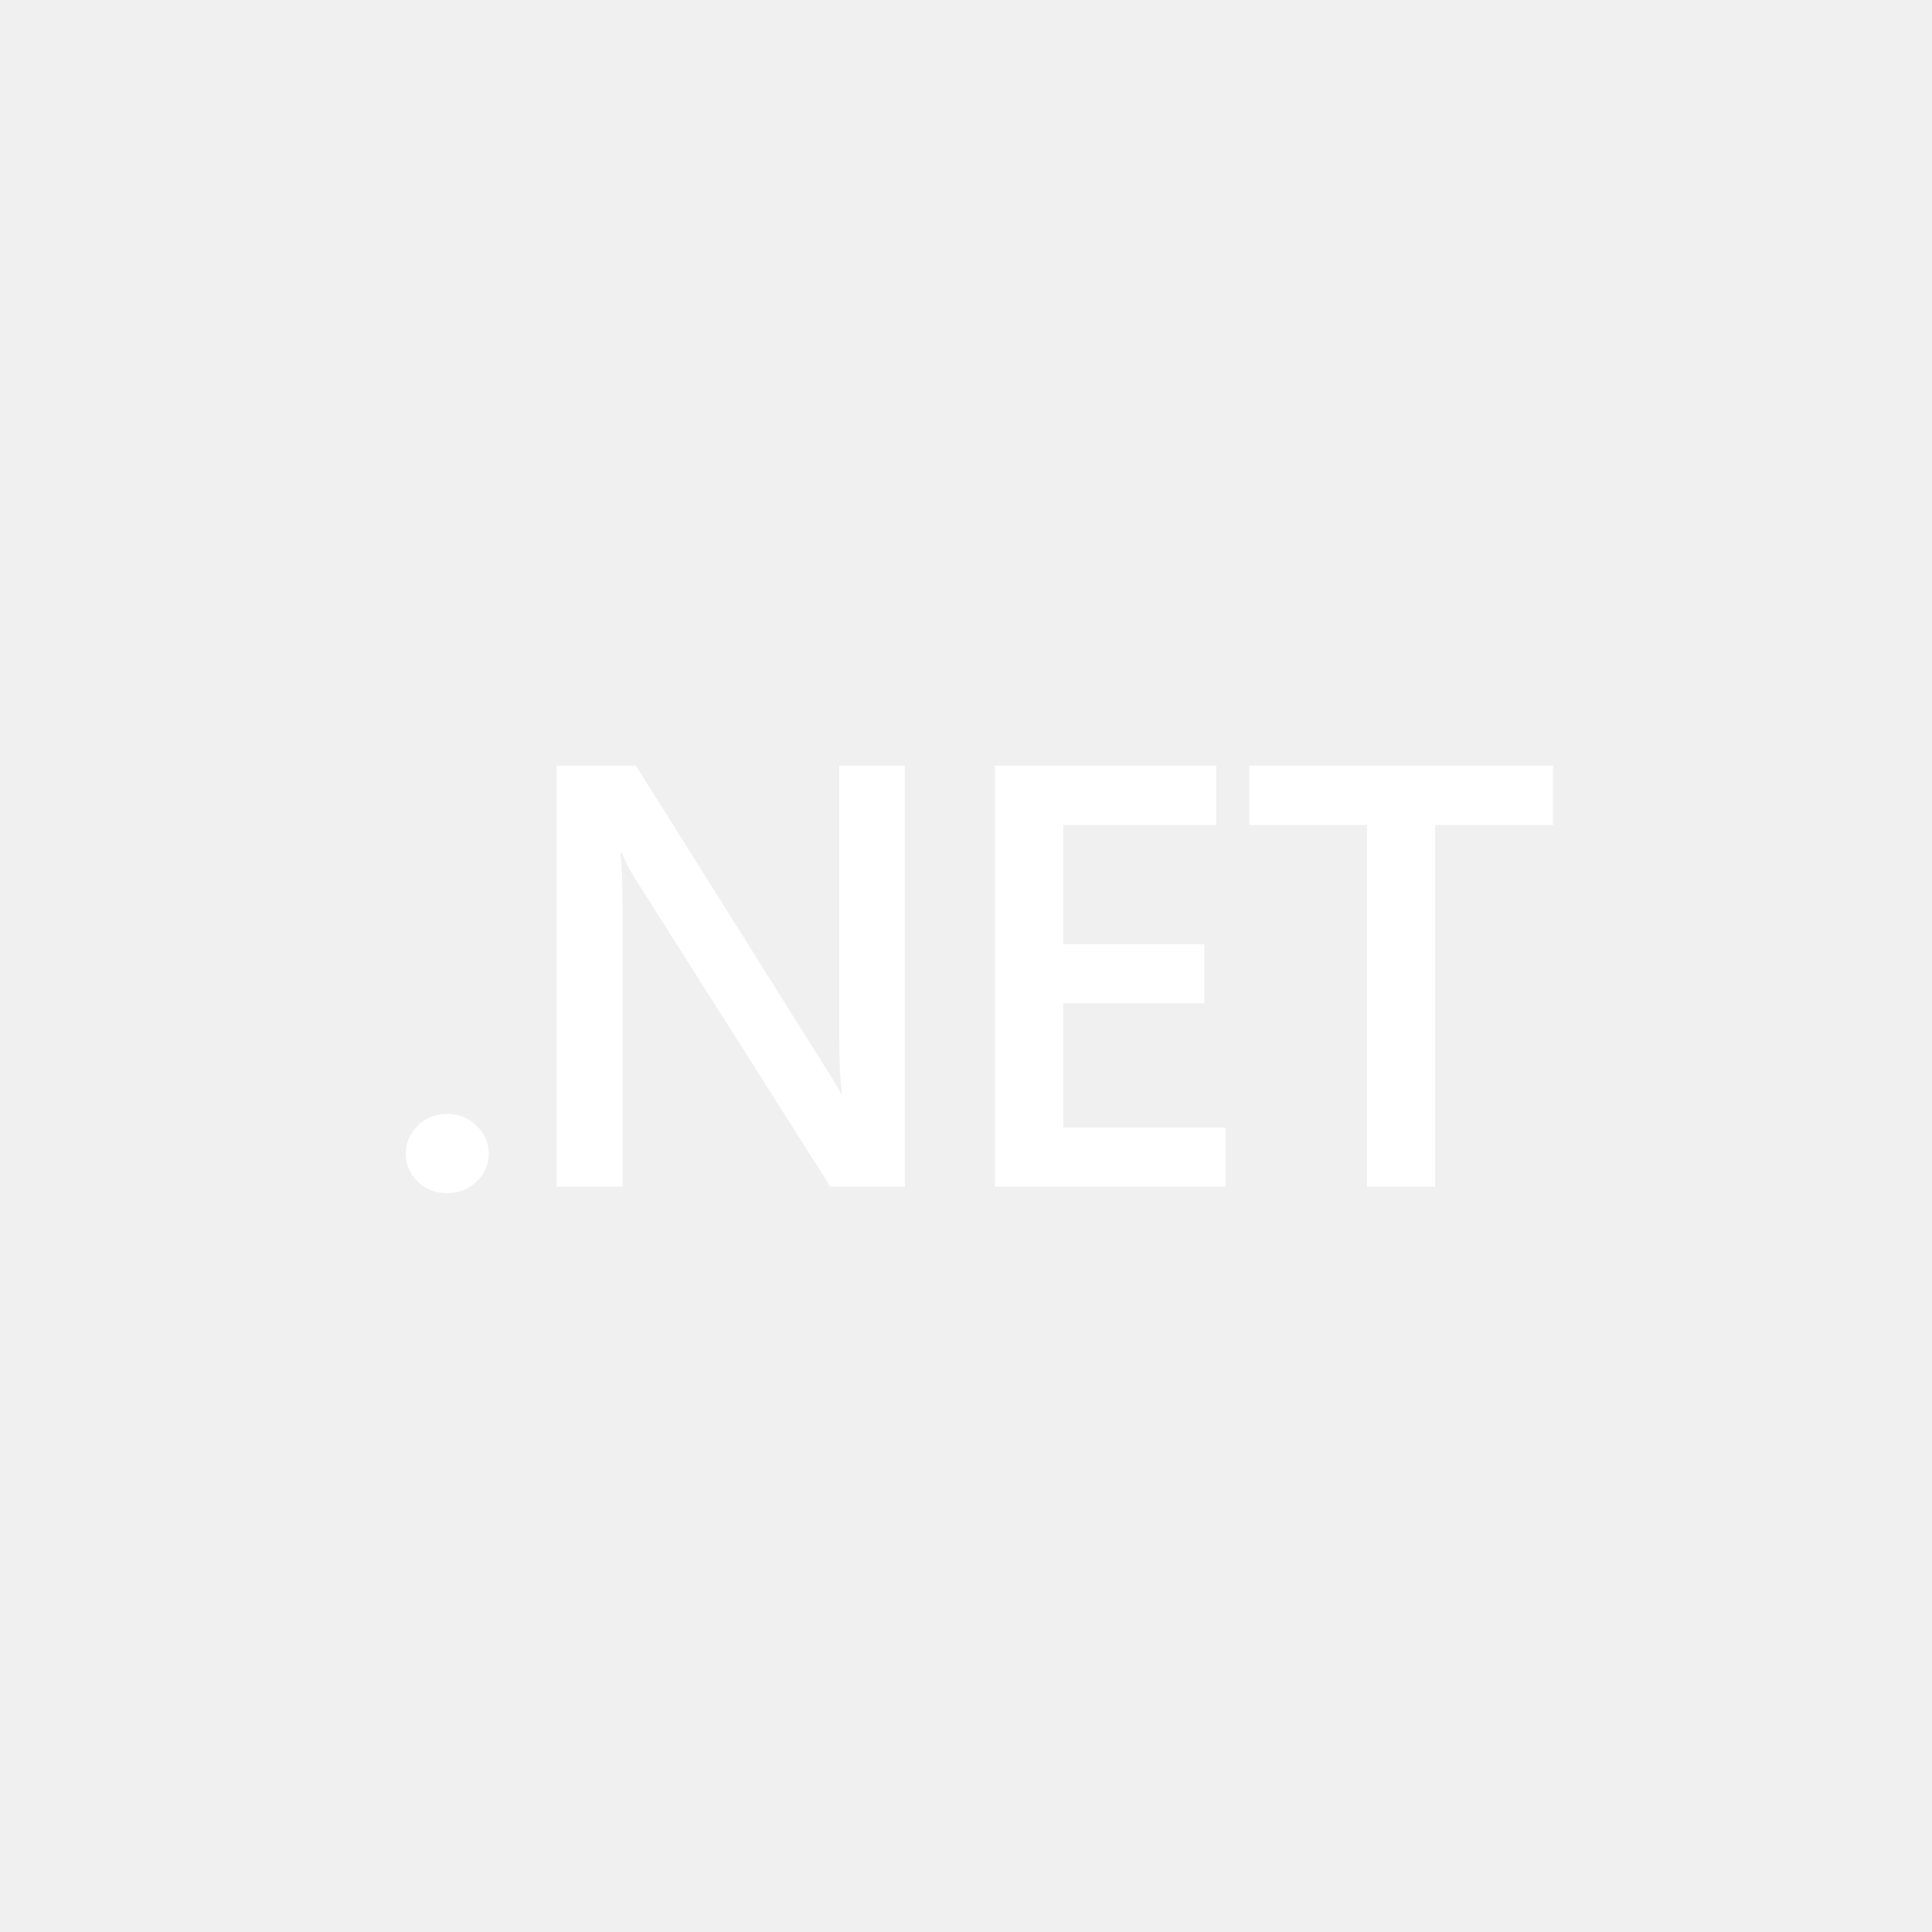
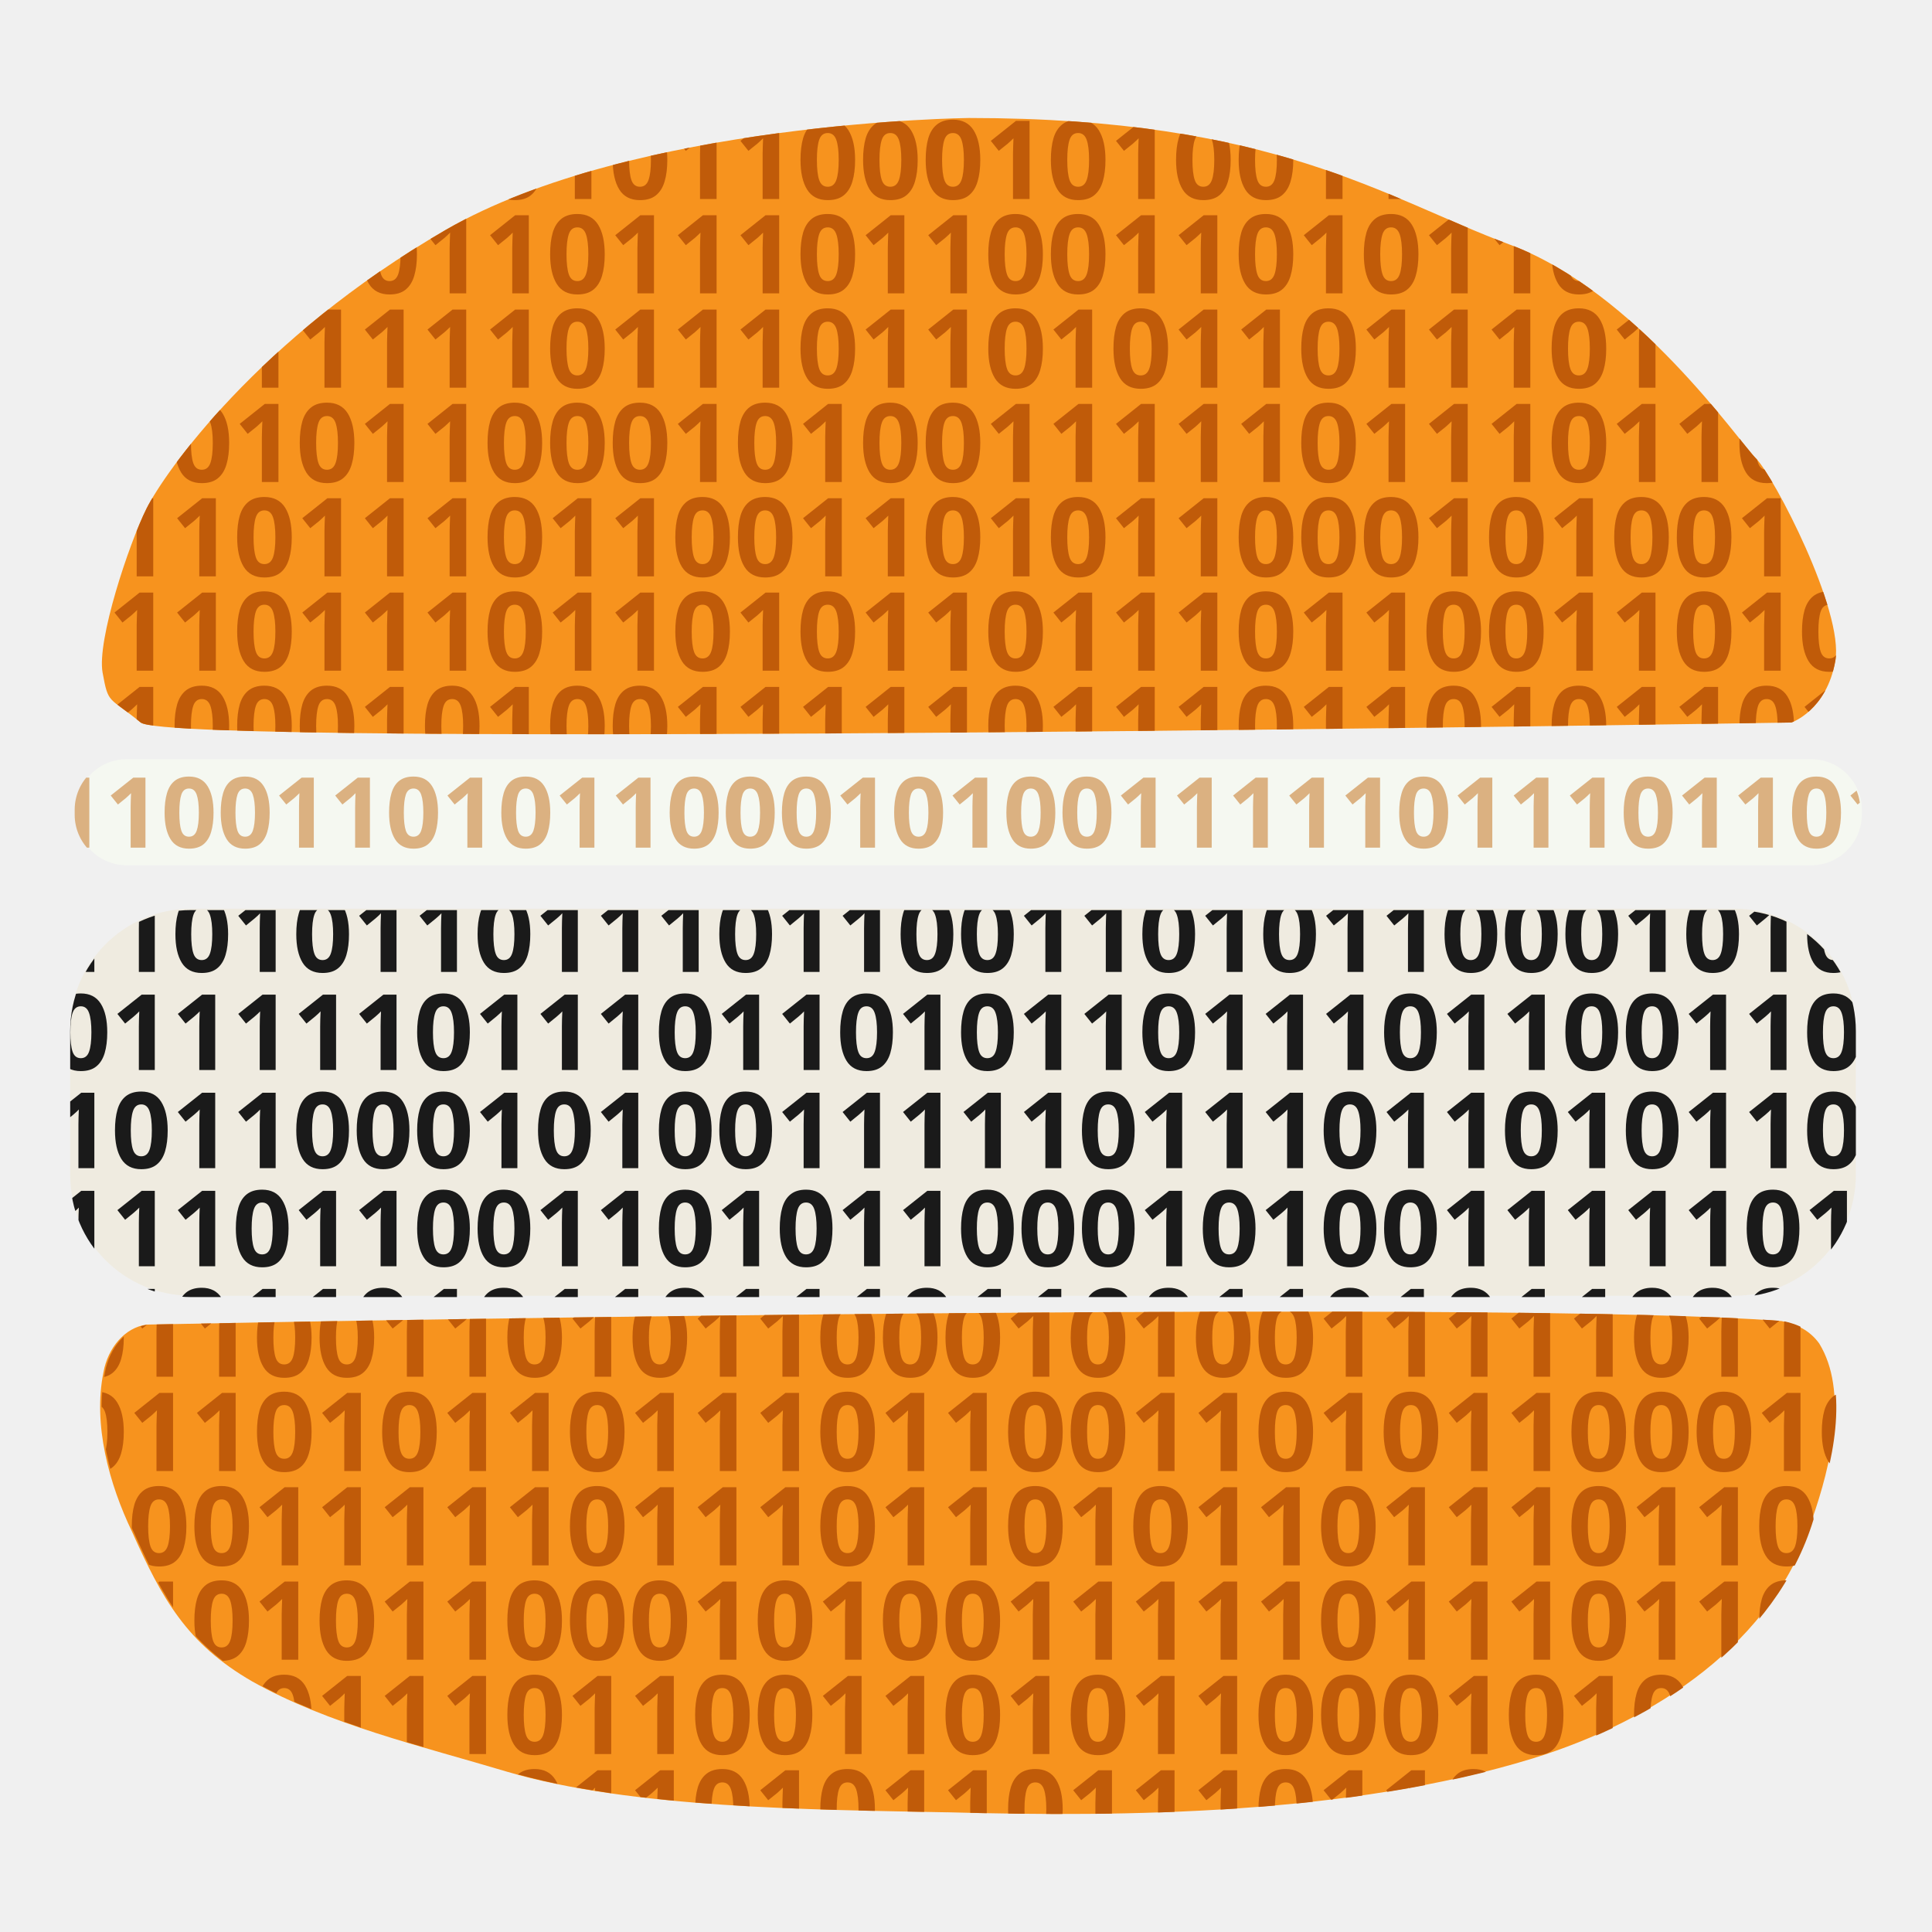
- <svg xmlns="http://www.w3.org/2000/svg" width="456" height="456" viewBox="0 0 456 456" version="1.1" xml:space="preserve" style="fill-rule:evenodd;clip-rule:evenodd;stroke-linejoin:round;stroke-miterlimit:2;">
-   <path d="m 105.5,281.609 c -2.703,0 -5.001,-0.9 -6.893,-2.702 -1.892,-1.848 -2.838,-4.042 -2.838,-6.582 0,-2.587 0.946,-4.804 2.838,-6.652 1.892,-1.848 4.19,-2.772 6.893,-2.772 2.748,0 5.068,0.924 6.96,2.772 1.937,1.848 2.906,4.064 2.906,6.652 0,2.54 -0.968,4.734 -2.906,6.582 -1.892,1.802 -4.212,2.702 -6.96,2.702 z" style="fill:#ffffff;fill-rule:nonzero;stroke-width:0.838" />
-   <path d="M 213.561,280.084 H 195.99 L 149.7,207.054 c -1.171,-1.848 -2.14,-3.765 -2.906,-5.751 h -0.406 c 0.361,2.125 0.541,6.675 0.541,13.65 v 65.132 h -15.543 v -99.36 h 18.719 l 44.737,71.298 c 1.892,2.957 3.109,4.989 3.649,6.098 h 0.27 c -0.45,-2.632 -0.676,-7.09 -0.676,-13.373 v -64.023 h 15.476 z" style="fill:#ffffff;fill-rule:nonzero;stroke-width:0.838" />
-   <path d="m 289.251,280.084 h -54.401 v -99.36 h 52.238 v 13.997 h -36.154 v 28.131 h 33.316 v 13.927 h -33.316 v 29.378 h 38.316 z" style="fill:#ffffff;fill-rule:nonzero;stroke-width:0.838" />
-   <path d="M 366.565,194.721 H 338.722 v 85.363 h -16.084 v -85.363 h -27.775 v -13.997 h 71.701 z" style="fill:#ffffff;fill-rule:nonzero;stroke-width:0.838" />
+ <svg xmlns="http://www.w3.org/2000/svg" id="Layer_1" data-name="Layer 1" viewBox="0 0 512 512">
+   <defs>
+     <style>
+       .cls-1 {
+         letter-spacing: 0em;
+       }
+ 
+       .cls-1, .cls-2 {
+         fill: #c05b09;
+         font-size: 29px;
+       }
+ 
+       .cls-1, .cls-2, .cls-3, .cls-4, .cls-5 {
+         font-weight: 700;
+       }
+ 
+       .cls-1, .cls-2, .cls-3, .cls-5 {
+         font-family: MicrosoftNewTaiLue-Bold, 'Microsoft New Tai Lue';
+       }
+ 
+       .cls-6 {
+         clip-path: url(#clippath-4);
+       }
+ 
+       .cls-7 {
+         fill: none;
+       }
+ 
+       .cls-2 {
+         letter-spacing: 0em;
+       }
+ 
+       .cls-8 {
+         clip-path: url(#clippath-1);
+       }
+ 
+       .cls-3 {
+         fill: #dbb181;
+       }
+ 
+       .cls-3, .cls-4 {
+         font-size: 26px;
+         letter-spacing: 0em;
+       }
+ 
+       .cls-4 {
+         font-family: Lato-Bold, Lato;
+       }
+ 
+       .cls-4, .cls-9 {
+         fill: #f5f8f1;
+       }
+ 
+       .cls-10 {
+         clip-path: url(#clippath-3);
+       }
+ 
+       .cls-11 {
+         fill: #efebe0;
+       }
+ 
+       .cls-12 {
+         fill: #f7931e;
+       }
+ 
+       .cls-13 {
+         clip-path: url(#clippath-2);
+       }
+ 
+       .cls-5 {
+         fill: #1a1a1a;
+         font-size: 28px;
+         letter-spacing: 0em;
+       }
+ 
+       .cls-14 {
+         clip-path: url(#clippath);
+       }
+     </style>
+     <clipPath id="clippath">
+       <rect class="cls-9" x="20.18" y="201.19" width="473.22" height="28.12" rx="13.42" ry="13.42" />
+     </clipPath>
+     <clipPath id="clippath-1">
+       <path class="cls-7" d="M256.73,31.27s-88.91.92-138.64,29.67c-49.73,28.75-74.59,64.49-79.25,73.81-4.66,9.32-13.21,34.96-11.65,43.51s1.55,6.22,10.1,13.21c8.55,6.99,437.44,0,437.44,0,0,0,9.32-3.11,11.65-16.32,2.33-13.21-16.32-48.95-20.98-53.61-4.66-4.66-31.86-44.29-65.27-56.72s-62.26-33.56-143.4-33.56" />
+     </clipPath>
+     <clipPath id="clippath-2">
+       <rect class="cls-7" x="19.79" y="201.19" width="473.22" height="28.12" rx="13.42" ry="13.42" />
+     </clipPath>
+     <clipPath id="clippath-3">
+       <rect class="cls-7" x="18.6" y="241.18" width="473.22" height="102.56" rx="32.06" ry="32.06" />
+     </clipPath>
+     <clipPath id="clippath-4">
+       <path class="cls-7" d="M251.37,480.27c47.4,1.31,106.55.68,155.2-14.26,32.45-10.02,64.1-30.74,74.03-63.32,5.15-14.63,9.59-34.13,1.92-46.64-2.5-3.48-5.97-5.13-9.96-5.95-70.32-5.56-373.24-.32-433.27.93-5.85.77-10.32,6.22-11.47,12.64-2.82,13.87,1.49,29.57,7.59,42.29,7.91,17.68,14.43,29.59,31.8,39.62,20.47,11.49,44.79,17.12,67.56,23.94,32.76,9.67,80.61,10.07,116.47,10.76" />
+     </clipPath>
+   </defs>
+   <g>
+     <rect class="cls-9" x="20.18" y="201.19" width="473.22" height="28.12" rx="13.42" ry="13.42" />
+     <g class="cls-14">
+       <text class="cls-4" transform="translate(7.47 150.35)">
+         <tspan x="0" y="0">011001101011000101001111101110110</tspan>
+         <tspan x="0" y="25">101101110110011010110001010011111</tspan>
+         <tspan x="0" y="50">011101101011011101100110101100010</tspan>
+         <tspan x="0" y="75">100111110111011010110111011001101</tspan>
+         <tspan x="0" y="100">011000101001111101110110101101110</tspan>
+         <tspan x="0" y="125">110011010110001010011111011101101</tspan>
+         <tspan x="0" y="150">011011101100110101100010100111110</tspan>
+       </text>
+     </g>
+   </g>
+   <path class="cls-12" d="M256.73,31.27s-88.91.92-138.64,29.67S43.5,125.44,38.84,134.76c-4.66,9.32-13.21,34.96-11.65,43.51,1.55,8.55,1.55,6.22,10.1,13.21,8.55,6.99,437.44,0,437.44,0,0,0,9.32-3.11,11.65-16.32,2.33-13.21-16.32-48.95-20.98-53.61-4.66-4.66-31.86-44.29-65.27-56.72s-62.26-33.56-143.4-33.56" />
+   <g class="cls-8">
+     <text class="cls-2" transform="translate(12.04 52.74)">
+       <tspan x="0" y="0">01100110101100010100111110111</tspan>
+       <tspan x="0" y="25">01101011011101100110101100010</tspan>
+       <tspan x="0" y="50">10011111011101101011011101100</tspan>
+       <tspan x="0" y="75">11010110001010011111011101101</tspan>
+       <tspan x="0" y="100">01101110110011010110001010011</tspan>
+       <tspan x="0" y="125">11101110110101101110110011010</tspan>
+       <tspan x="0" y="150">11000101001111101110110101101</tspan>
+     </text>
+   </g>
+   <path class="cls-12" d="M250.97,480.27c47.4,1.31,106.55.68,155.2-14.26,32.45-10.02,64.1-30.74,74.03-63.32,5.15-14.63,9.59-34.13,1.92-46.64-2.5-3.48-5.97-5.13-9.96-5.95-70.32-5.56-373.24-.32-433.27.93-5.85.77-10.32,6.22-11.47,12.64-2.82,13.87,1.49,29.57,7.59,42.29,7.91,17.68,14.43,29.59,31.8,39.62,20.47,11.49,44.79,17.12,67.56,23.94,32.76,9.67,80.61,10.07,116.47,10.76" />
+   <rect class="cls-11" x="18.6" y="240.82" width="473.22" height="102.56" rx="32.06" ry="32.06" />
+   <g class="cls-13">
+     <text class="cls-3" transform="translate(12.94 224.64)">
+       <tspan x="0" y="0">110011010110001010011111011101101</tspan>
+     </text>
+   </g>
+   <path class="cls-7" d="M252.68,479.88s85.12,5.15,140.24-11.02c71.47-20.98,73.05-52.06,77.71-61.38s13.21-34.96,11.65-43.51c-1.55-8.55-1.55-6.22-10.1-13.21s-437.44,0-437.44,0c0,0-9.32,3.11-11.65,16.32s16.32,48.95,20.98,53.61c4.66,4.66-6.01,16.35,65.48,43.51,43.51,16.53,61.99,15.69,143.13,15.69" />
+   <g class="cls-10">
+     <text class="cls-5" transform="translate(13.44 231.57)">
+       <tspan x="0" y="0">011001101011000101001111101110</tspan>
+       <tspan x="0" y="26">110101101110110011010110001010</tspan>
+       <tspan x="0" y="52">011111011101101011011101100110</tspan>
+       <tspan x="0" y="78">101100010100111110111011010110</tspan>
+       <tspan x="0" y="104">111011001101011000101001111101</tspan>
+       <tspan x="0" y="130">110110101101110110011010110001</tspan>
+       <tspan x="0" y="156">010011111011101101011011101100</tspan>
+     </text>
+   </g>
+   <g class="cls-6">
+     <text class="cls-1" transform="translate(17.29 364.84)">
+       <tspan x="0" y="0">01100110101100010100111110111</tspan>
+       <tspan x="0" y="25">01101011011101100110101100010</tspan>
+       <tspan x="0" y="50">10011111011101101011011101100</tspan>
+       <tspan x="0" y="75">11010110001010011111011101101</tspan>
+       <tspan x="0" y="100">01101110110011010110001010011</tspan>
+       <tspan x="0" y="125">11101110110101101110110011010</tspan>
+       <tspan x="0" y="150">11000101001111101110110101101</tspan>
+     </text>
+   </g>
</svg>
